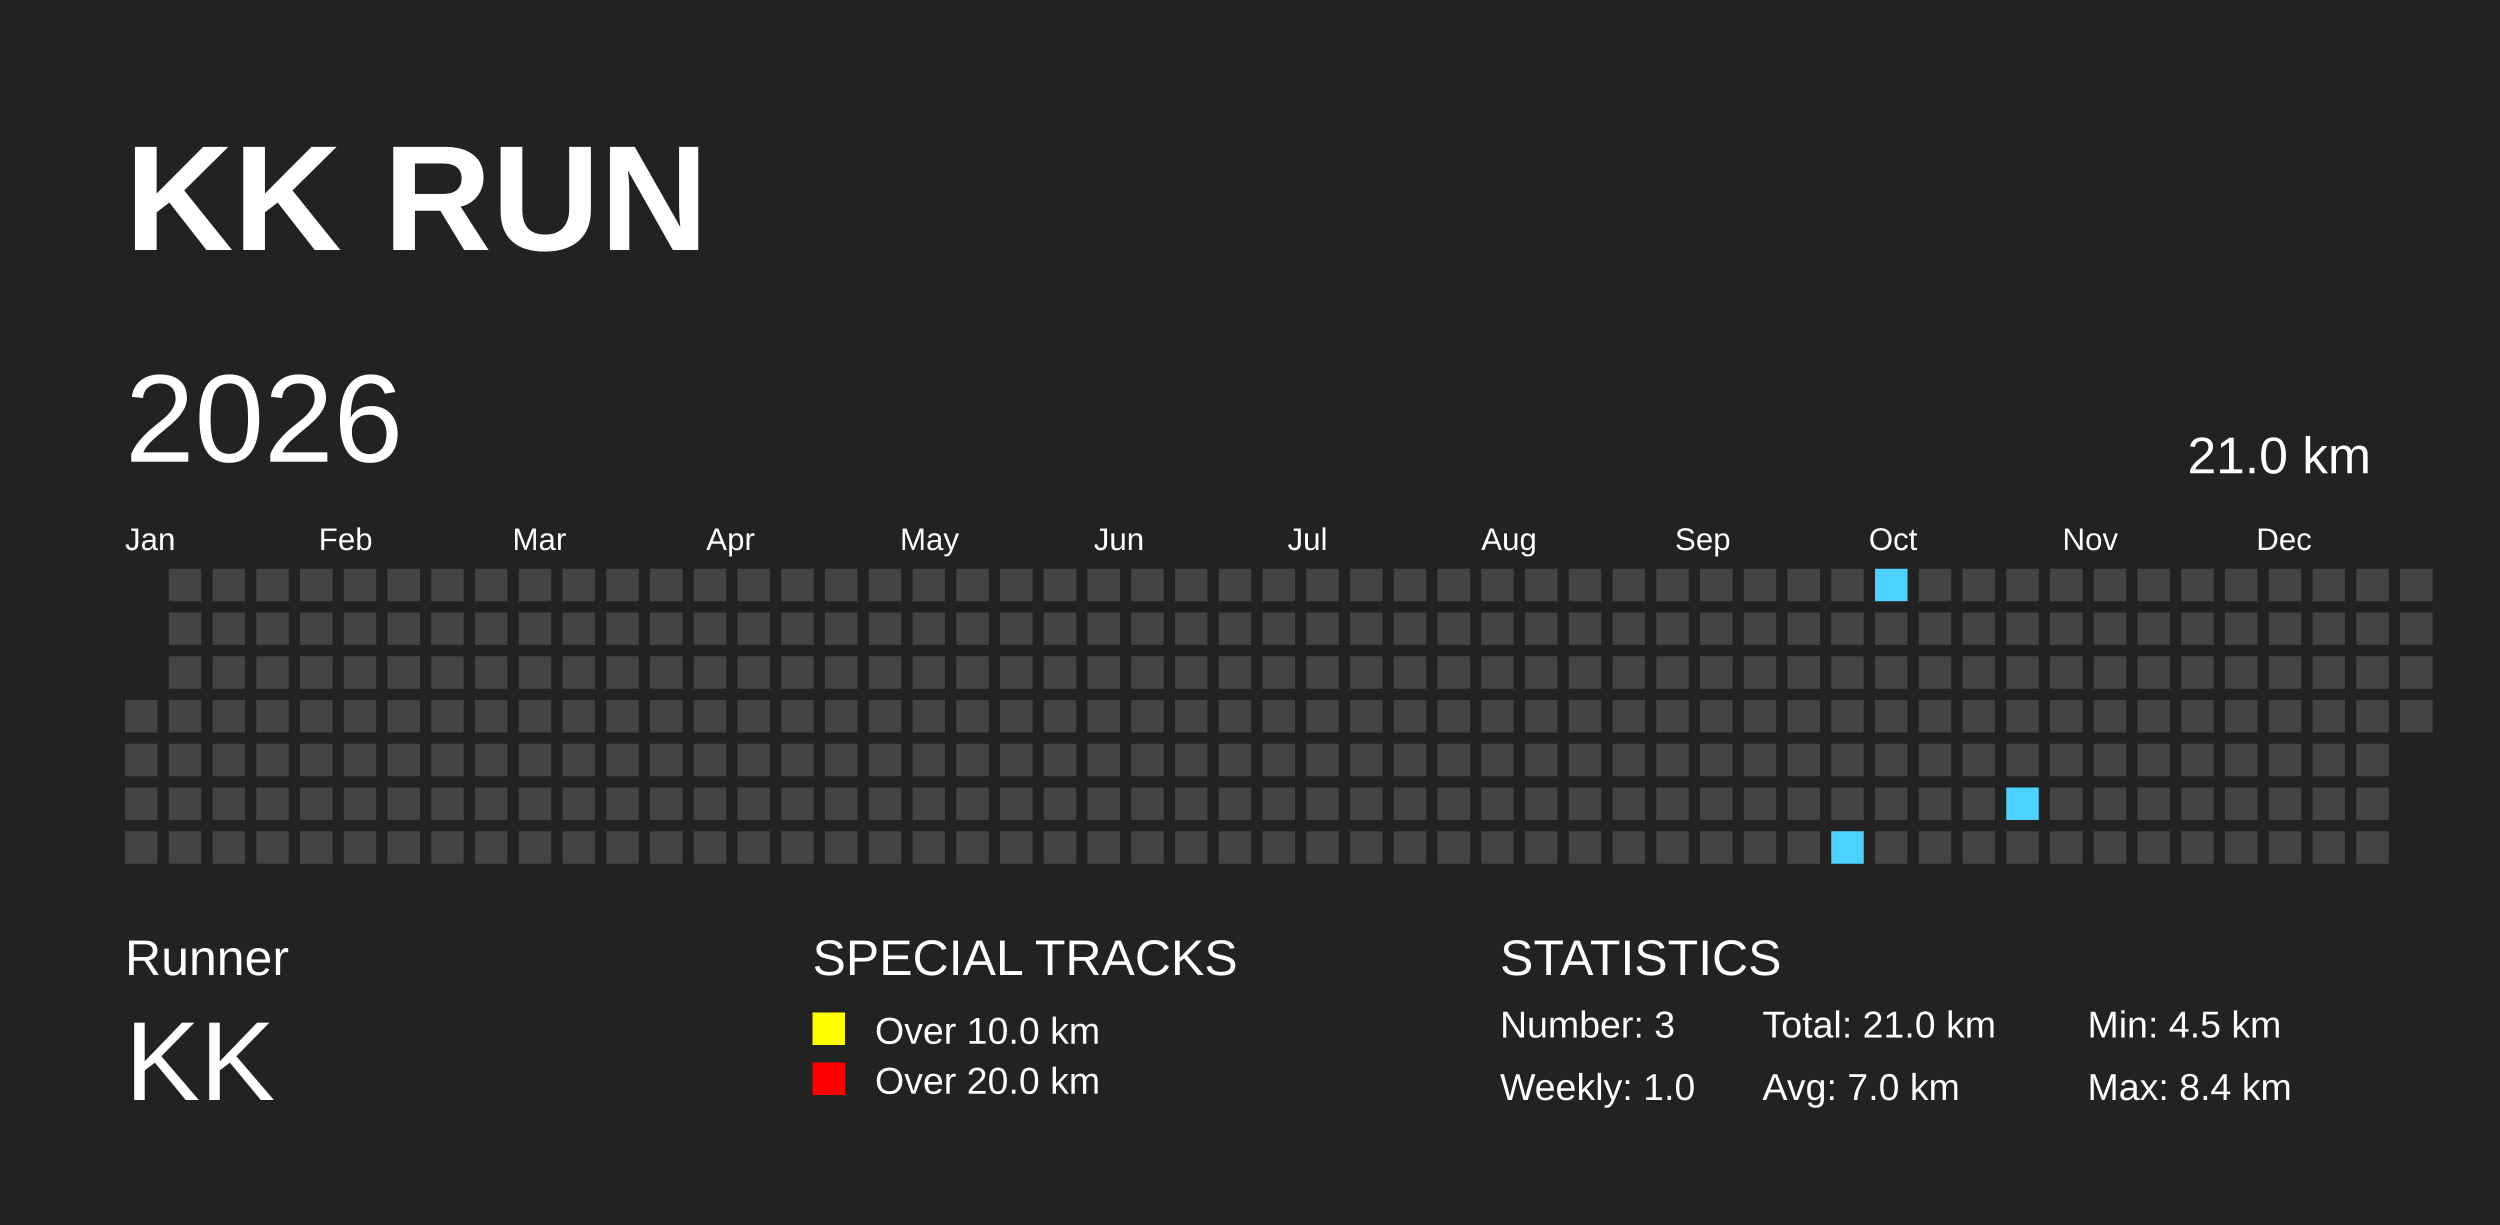
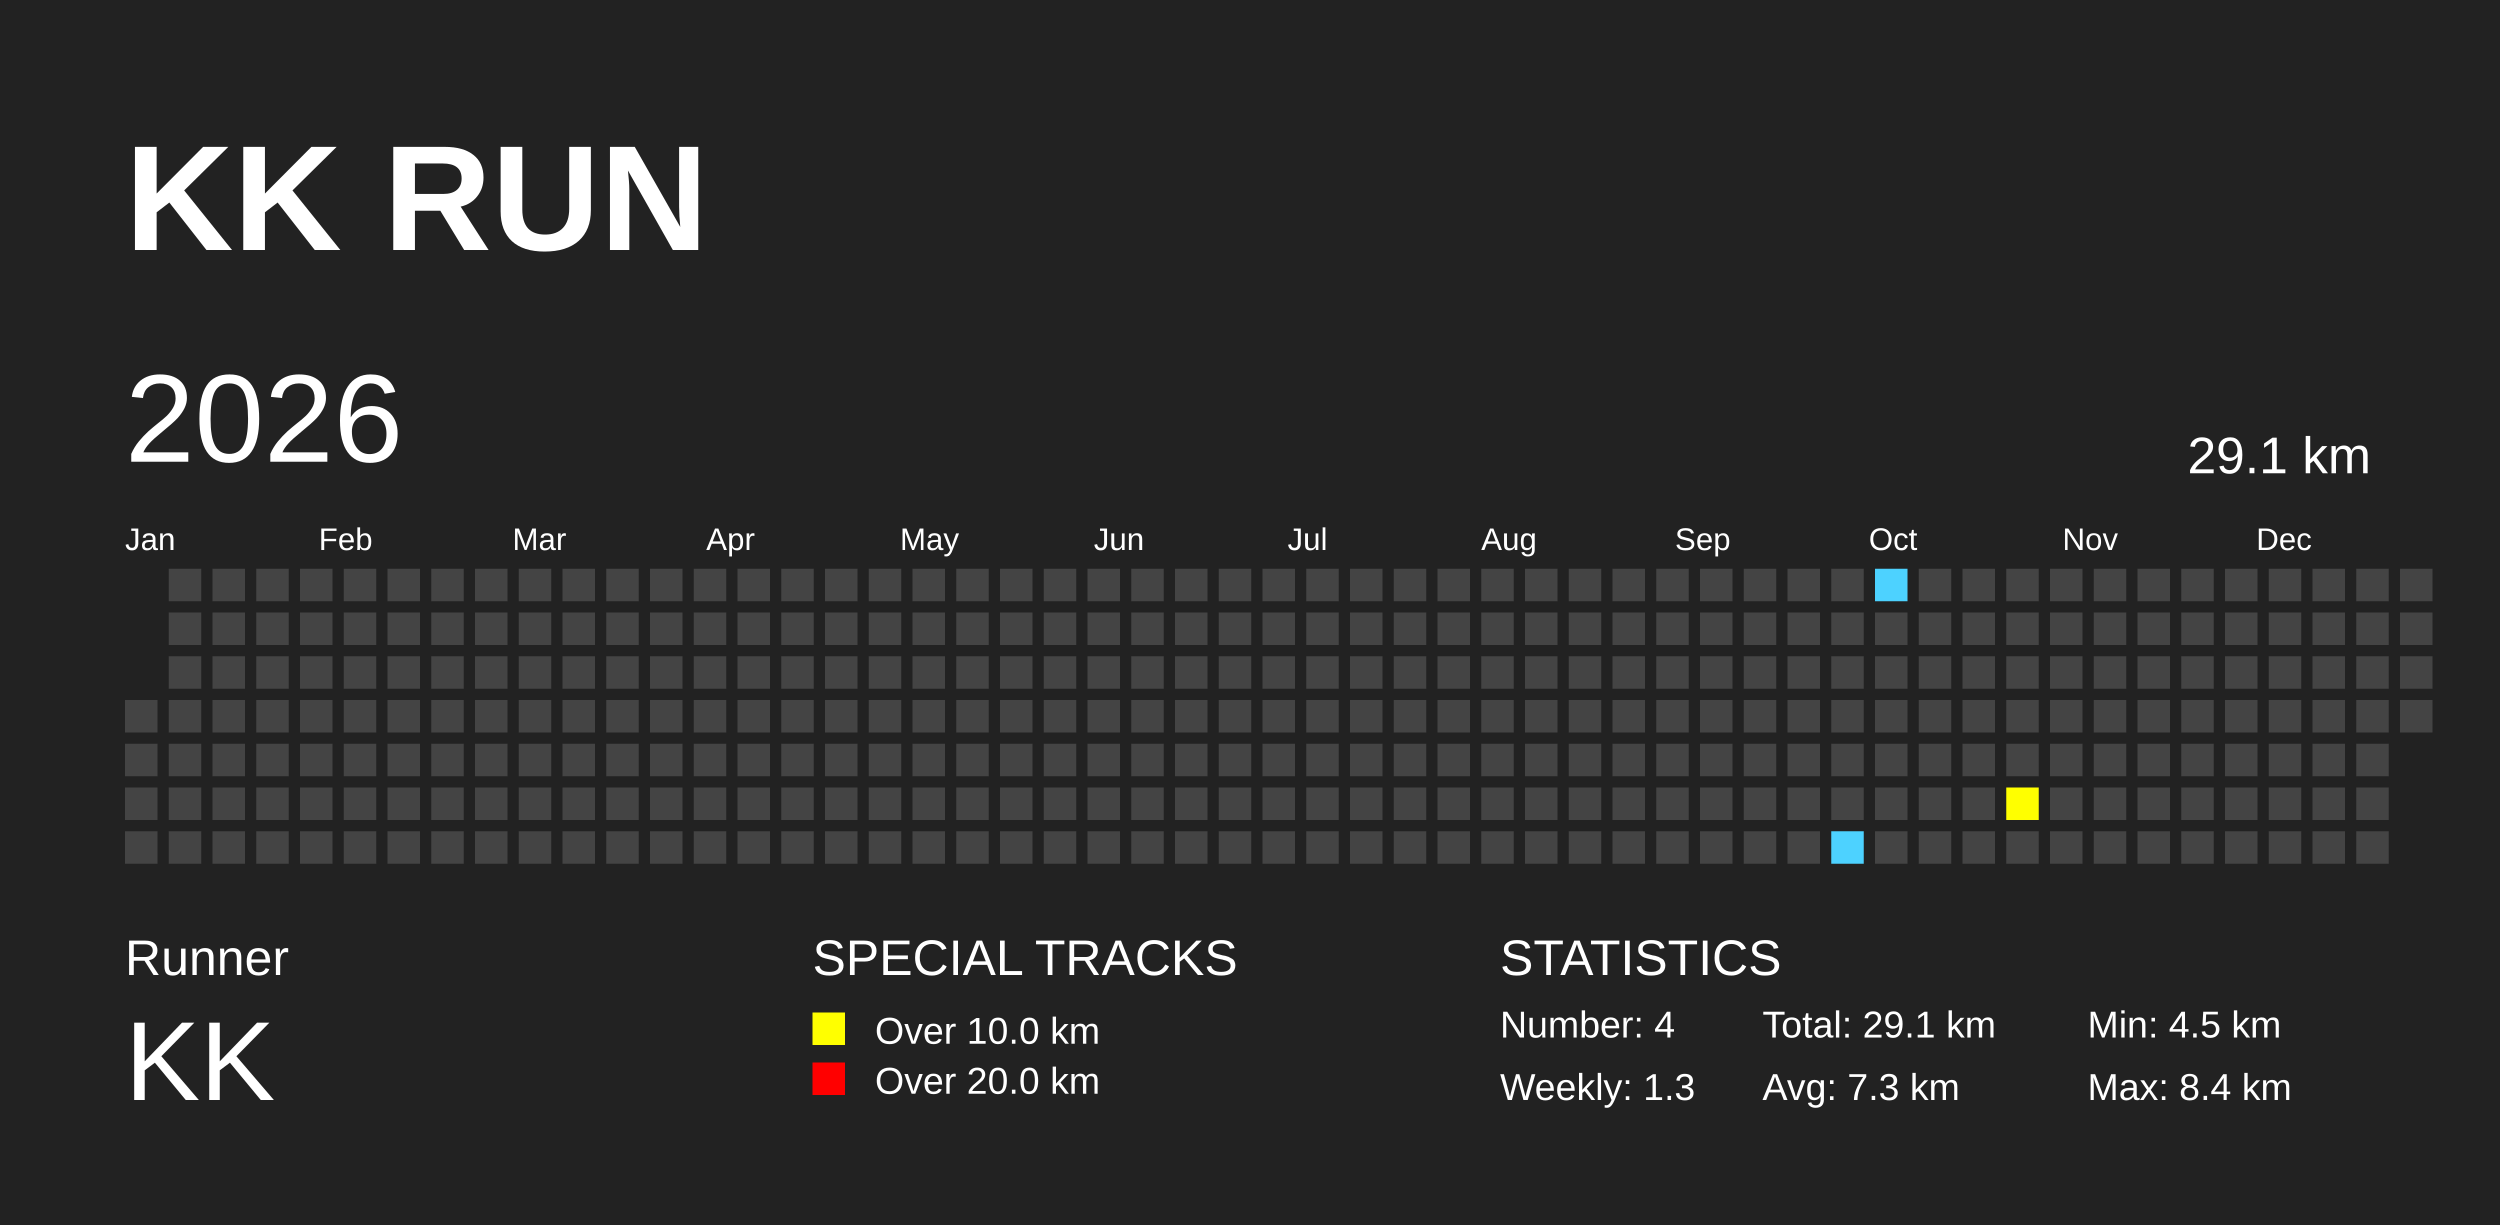
<svg xmlns="http://www.w3.org/2000/svg" baseProfile="full" height="98mm" version="1.1" viewBox="0,0,200,98" width="200mm">
  <defs>
    <pattern height="2" id="indoor-stripe" patternUnits="userSpaceOnUse" width="2">
      <line stroke="white" stroke-opacity="0.45" stroke-width="0.5" x1="0" x2="2" y1="2" y2="0" />
    </pattern>
  </defs>
  <rect fill="#222222" height="98" width="200" x="0" y="0" />
  <text fill="#FFFFFF" style="font-size:12px; font-family:Arial; font-weight:bold;" x="10" y="20">KK RUN</text>
  <text fill="#FFFFFF" style="font-size:4px; font-family:Arial" x="10" y="78">Runner</text>
  <text fill="#FFFFFF" style="font-size:9px; font-family:Arial" x="10" y="88">KK</text>
  <text fill="#FFFFFF" style="font-size:4px; font-family:Arial" x="65" y="78">SPECIAL TRACKS</text>
  <rect fill="yellow" height="2.6" width="2.6" x="65" y="81" />
  <text fill="#FFFFFF" style="font-size:3px; font-family:Arial" x="70" y="83.5">Over 10.0 km</text>
  <rect fill="red" height="2.6" width="2.6" x="65" y="85" />
  <text fill="#FFFFFF" style="font-size:3px; font-family:Arial" x="70" y="87.5">Over 20.0 km</text>
  <text fill="#FFFFFF" style="font-size:4px; font-family:Arial" x="120" y="78">STATISTICS</text>
-   <text fill="#FFFFFF" style="font-size:3px; font-family:Arial" x="120" y="83">Number: 3</text>
-   <text fill="#FFFFFF" style="font-size:3px; font-family:Arial" x="120" y="88">Weekly: 1.0</text>
-   <text fill="#FFFFFF" style="font-size:3px; font-family:Arial" x="141" y="83">Total: 21.0 km</text>
-   <text fill="#FFFFFF" style="font-size:3px; font-family:Arial" x="141" y="88">Avg: 7.0 km</text>
+   <text fill="#FFFFFF" style="font-size:3px; font-family:Arial" x="120" y="83">Number: 4</text>
+   <text fill="#FFFFFF" style="font-size:3px; font-family:Arial" x="120" y="88">Weekly: 1.3</text>
+   <text fill="#FFFFFF" style="font-size:3px; font-family:Arial" x="141" y="83">Total: 29.1 km</text>
+   <text fill="#FFFFFF" style="font-size:3px; font-family:Arial" x="141" y="88">Avg: 7.3 km</text>
  <text fill="#FFFFFF" style="font-size:3px; font-family:Arial" x="167" y="83">Min: 4.5 km</text>
  <text fill="#FFFFFF" style="font-size:3px; font-family:Arial" x="167" y="88">Max: 8.4 km</text>
  <text dominant-baseline="hanging" fill="#FFFFFF" style="font-size:10.0px; font-family:Arial;" x="10" y="30">2026</text>
-   <text dominant-baseline="hanging" fill="#FFFFFF" style="font-size:4.125px; font-family:Arial;" x="175" y="35">21.0 km</text>
+   <text dominant-baseline="hanging" fill="#FFFFFF" style="font-size:4.125px; font-family:Arial;" x="175" y="35">29.1 km</text>
  <text fill="#FFFFFF" style="font-size:2.5px; font-family:Arial" x="10.0" y="44">Jan</text>
  <text fill="#FFFFFF" style="font-size:2.5px; font-family:Arial" x="25.5" y="44">Feb</text>
  <text fill="#FFFFFF" style="font-size:2.5px; font-family:Arial" x="41.0" y="44">Mar</text>
  <text fill="#FFFFFF" style="font-size:2.5px; font-family:Arial" x="56.5" y="44">Apr</text>
  <text fill="#FFFFFF" style="font-size:2.5px; font-family:Arial" x="72.0" y="44">May</text>
  <text fill="#FFFFFF" style="font-size:2.5px; font-family:Arial" x="87.5" y="44">Jun</text>
  <text fill="#FFFFFF" style="font-size:2.5px; font-family:Arial" x="103.0" y="44">Jul</text>
  <text fill="#FFFFFF" style="font-size:2.5px; font-family:Arial" x="118.5" y="44">Aug</text>
  <text fill="#FFFFFF" style="font-size:2.5px; font-family:Arial" x="134.0" y="44">Sep</text>
  <text fill="#FFFFFF" style="font-size:2.5px; font-family:Arial" x="149.5" y="44">Oct</text>
  <text fill="#FFFFFF" style="font-size:2.5px; font-family:Arial" x="165.0" y="44">Nov</text>
  <text fill="#FFFFFF" style="font-size:2.5px; font-family:Arial" x="180.5" y="44">Dec</text>
  <rect fill="#444444" height="2.6" width="2.6" x="10.0" y="56.0" />
  <rect fill="#444444" height="2.6" width="2.6" x="10.0" y="59.5" />
  <rect fill="#444444" height="2.6" width="2.6" x="10.0" y="63.0" />
  <rect fill="#444444" height="2.6" width="2.6" x="10.0" y="66.5" />
  <rect fill="#444444" height="2.6" width="2.6" x="13.5" y="45.5" />
  <rect fill="#444444" height="2.6" width="2.6" x="13.5" y="49.0" />
  <rect fill="#444444" height="2.6" width="2.6" x="13.5" y="52.5" />
  <rect fill="#444444" height="2.6" width="2.6" x="13.5" y="56.0" />
  <rect fill="#444444" height="2.6" width="2.6" x="13.5" y="59.5" />
  <rect fill="#444444" height="2.6" width="2.6" x="13.5" y="63.0" />
  <rect fill="#444444" height="2.6" width="2.6" x="13.5" y="66.5" />
  <rect fill="#444444" height="2.6" width="2.6" x="17.0" y="45.5" />
  <rect fill="#444444" height="2.6" width="2.6" x="17.0" y="49.0" />
  <rect fill="#444444" height="2.6" width="2.6" x="17.0" y="52.5" />
  <rect fill="#444444" height="2.6" width="2.6" x="17.0" y="56.0" />
  <rect fill="#444444" height="2.6" width="2.6" x="17.0" y="59.5" />
  <rect fill="#444444" height="2.6" width="2.6" x="17.0" y="63.0" />
  <rect fill="#444444" height="2.6" width="2.6" x="17.0" y="66.5" />
  <rect fill="#444444" height="2.6" width="2.6" x="20.5" y="45.5" />
  <rect fill="#444444" height="2.6" width="2.6" x="20.5" y="49.0" />
  <rect fill="#444444" height="2.6" width="2.6" x="20.5" y="52.5" />
  <rect fill="#444444" height="2.6" width="2.6" x="20.5" y="56.0" />
  <rect fill="#444444" height="2.6" width="2.6" x="20.5" y="59.5" />
  <rect fill="#444444" height="2.6" width="2.6" x="20.5" y="63.0" />
  <rect fill="#444444" height="2.6" width="2.6" x="20.5" y="66.5" />
  <rect fill="#444444" height="2.6" width="2.6" x="24.0" y="45.5" />
  <rect fill="#444444" height="2.6" width="2.6" x="24.0" y="49.0" />
  <rect fill="#444444" height="2.6" width="2.6" x="24.0" y="52.5" />
  <rect fill="#444444" height="2.6" width="2.6" x="24.0" y="56.0" />
  <rect fill="#444444" height="2.6" width="2.6" x="24.0" y="59.5" />
  <rect fill="#444444" height="2.6" width="2.6" x="24.0" y="63.0" />
  <rect fill="#444444" height="2.6" width="2.6" x="24.0" y="66.5" />
  <rect fill="#444444" height="2.6" width="2.6" x="27.5" y="45.5" />
  <rect fill="#444444" height="2.6" width="2.6" x="27.5" y="49.0" />
  <rect fill="#444444" height="2.6" width="2.6" x="27.5" y="52.5" />
  <rect fill="#444444" height="2.6" width="2.6" x="27.5" y="56.0" />
  <rect fill="#444444" height="2.6" width="2.6" x="27.5" y="59.5" />
  <rect fill="#444444" height="2.6" width="2.6" x="27.5" y="63.0" />
  <rect fill="#444444" height="2.6" width="2.6" x="27.5" y="66.5" />
  <rect fill="#444444" height="2.6" width="2.6" x="31.0" y="45.5" />
  <rect fill="#444444" height="2.6" width="2.6" x="31.0" y="49.0" />
  <rect fill="#444444" height="2.6" width="2.6" x="31.0" y="52.5" />
  <rect fill="#444444" height="2.6" width="2.6" x="31.0" y="56.0" />
  <rect fill="#444444" height="2.6" width="2.6" x="31.0" y="59.5" />
  <rect fill="#444444" height="2.6" width="2.6" x="31.0" y="63.0" />
  <rect fill="#444444" height="2.6" width="2.6" x="31.0" y="66.5" />
  <rect fill="#444444" height="2.6" width="2.6" x="34.5" y="45.5" />
  <rect fill="#444444" height="2.6" width="2.6" x="34.5" y="49.0" />
  <rect fill="#444444" height="2.6" width="2.6" x="34.5" y="52.5" />
  <rect fill="#444444" height="2.6" width="2.6" x="34.5" y="56.0" />
  <rect fill="#444444" height="2.6" width="2.6" x="34.5" y="59.5" />
  <rect fill="#444444" height="2.6" width="2.6" x="34.5" y="63.0" />
  <rect fill="#444444" height="2.6" width="2.6" x="34.5" y="66.5" />
  <rect fill="#444444" height="2.6" width="2.6" x="38.0" y="45.5" />
  <rect fill="#444444" height="2.6" width="2.6" x="38.0" y="49.0" />
  <rect fill="#444444" height="2.6" width="2.6" x="38.0" y="52.5" />
  <rect fill="#444444" height="2.6" width="2.6" x="38.0" y="56.0" />
  <rect fill="#444444" height="2.6" width="2.6" x="38.0" y="59.5" />
  <rect fill="#444444" height="2.6" width="2.6" x="38.0" y="63.0" />
  <rect fill="#444444" height="2.6" width="2.6" x="38.0" y="66.5" />
  <rect fill="#444444" height="2.6" width="2.6" x="41.5" y="45.5" />
  <rect fill="#444444" height="2.6" width="2.6" x="41.5" y="49.0" />
  <rect fill="#444444" height="2.6" width="2.6" x="41.5" y="52.5" />
  <rect fill="#444444" height="2.6" width="2.6" x="41.5" y="56.0" />
  <rect fill="#444444" height="2.6" width="2.6" x="41.5" y="59.5" />
  <rect fill="#444444" height="2.6" width="2.6" x="41.5" y="63.0" />
  <rect fill="#444444" height="2.6" width="2.6" x="41.5" y="66.5" />
  <rect fill="#444444" height="2.6" width="2.6" x="45.0" y="45.5" />
  <rect fill="#444444" height="2.6" width="2.6" x="45.0" y="49.0" />
  <rect fill="#444444" height="2.6" width="2.6" x="45.0" y="52.5" />
  <rect fill="#444444" height="2.6" width="2.6" x="45.0" y="56.0" />
  <rect fill="#444444" height="2.6" width="2.6" x="45.0" y="59.5" />
  <rect fill="#444444" height="2.6" width="2.6" x="45.0" y="63.0" />
  <rect fill="#444444" height="2.6" width="2.6" x="45.0" y="66.5" />
  <rect fill="#444444" height="2.6" width="2.6" x="48.5" y="45.5" />
  <rect fill="#444444" height="2.6" width="2.6" x="48.5" y="49.0" />
  <rect fill="#444444" height="2.6" width="2.6" x="48.5" y="52.5" />
  <rect fill="#444444" height="2.6" width="2.6" x="48.5" y="56.0" />
  <rect fill="#444444" height="2.6" width="2.6" x="48.5" y="59.5" />
  <rect fill="#444444" height="2.6" width="2.6" x="48.5" y="63.0" />
  <rect fill="#444444" height="2.6" width="2.6" x="48.5" y="66.5" />
  <rect fill="#444444" height="2.6" width="2.6" x="52.0" y="45.5" />
  <rect fill="#444444" height="2.6" width="2.6" x="52.0" y="49.0" />
  <rect fill="#444444" height="2.6" width="2.6" x="52.0" y="52.5" />
  <rect fill="#444444" height="2.6" width="2.6" x="52.0" y="56.0" />
  <rect fill="#444444" height="2.6" width="2.6" x="52.0" y="59.5" />
  <rect fill="#444444" height="2.6" width="2.6" x="52.0" y="63.0" />
  <rect fill="#444444" height="2.6" width="2.6" x="52.0" y="66.5" />
  <rect fill="#444444" height="2.6" width="2.6" x="55.5" y="45.5" />
  <rect fill="#444444" height="2.6" width="2.6" x="55.5" y="49.0" />
  <rect fill="#444444" height="2.6" width="2.6" x="55.5" y="52.5" />
  <rect fill="#444444" height="2.6" width="2.6" x="55.5" y="56.0" />
  <rect fill="#444444" height="2.6" width="2.6" x="55.5" y="59.5" />
  <rect fill="#444444" height="2.6" width="2.6" x="55.5" y="63.0" />
  <rect fill="#444444" height="2.6" width="2.6" x="55.5" y="66.5" />
  <rect fill="#444444" height="2.6" width="2.6" x="59.0" y="45.5" />
  <rect fill="#444444" height="2.6" width="2.6" x="59.0" y="49.0" />
  <rect fill="#444444" height="2.6" width="2.6" x="59.0" y="52.5" />
  <rect fill="#444444" height="2.6" width="2.6" x="59.0" y="56.0" />
  <rect fill="#444444" height="2.6" width="2.6" x="59.0" y="59.5" />
  <rect fill="#444444" height="2.6" width="2.6" x="59.0" y="63.0" />
  <rect fill="#444444" height="2.6" width="2.6" x="59.0" y="66.5" />
  <rect fill="#444444" height="2.6" width="2.6" x="62.5" y="45.5" />
  <rect fill="#444444" height="2.6" width="2.6" x="62.5" y="49.0" />
  <rect fill="#444444" height="2.6" width="2.6" x="62.5" y="52.5" />
  <rect fill="#444444" height="2.6" width="2.6" x="62.5" y="56.0" />
  <rect fill="#444444" height="2.6" width="2.6" x="62.5" y="59.5" />
  <rect fill="#444444" height="2.6" width="2.6" x="62.5" y="63.0" />
  <rect fill="#444444" height="2.6" width="2.6" x="62.5" y="66.5" />
  <rect fill="#444444" height="2.6" width="2.6" x="66.0" y="45.5" />
  <rect fill="#444444" height="2.6" width="2.6" x="66.0" y="49.0" />
  <rect fill="#444444" height="2.6" width="2.6" x="66.0" y="52.5" />
  <rect fill="#444444" height="2.6" width="2.6" x="66.0" y="56.0" />
  <rect fill="#444444" height="2.6" width="2.6" x="66.0" y="59.5" />
  <rect fill="#444444" height="2.6" width="2.6" x="66.0" y="63.0" />
  <rect fill="#444444" height="2.6" width="2.6" x="66.0" y="66.5" />
  <rect fill="#444444" height="2.6" width="2.6" x="69.5" y="45.5" />
  <rect fill="#444444" height="2.6" width="2.6" x="69.5" y="49.0" />
  <rect fill="#444444" height="2.6" width="2.6" x="69.5" y="52.5" />
  <rect fill="#444444" height="2.6" width="2.6" x="69.5" y="56.0" />
  <rect fill="#444444" height="2.6" width="2.6" x="69.5" y="59.5" />
  <rect fill="#444444" height="2.6" width="2.6" x="69.5" y="63.0" />
  <rect fill="#444444" height="2.6" width="2.6" x="69.5" y="66.5" />
  <rect fill="#444444" height="2.6" width="2.6" x="73.0" y="45.5" />
  <rect fill="#444444" height="2.6" width="2.6" x="73.0" y="49.0" />
  <rect fill="#444444" height="2.6" width="2.6" x="73.0" y="52.5" />
  <rect fill="#444444" height="2.6" width="2.6" x="73.0" y="56.0" />
  <rect fill="#444444" height="2.6" width="2.6" x="73.0" y="59.5" />
  <rect fill="#444444" height="2.6" width="2.6" x="73.0" y="63.0" />
  <rect fill="#444444" height="2.6" width="2.6" x="73.0" y="66.5" />
  <rect fill="#444444" height="2.6" width="2.6" x="76.5" y="45.5" />
  <rect fill="#444444" height="2.6" width="2.6" x="76.5" y="49.0" />
  <rect fill="#444444" height="2.6" width="2.6" x="76.5" y="52.5" />
  <rect fill="#444444" height="2.6" width="2.6" x="76.5" y="56.0" />
  <rect fill="#444444" height="2.6" width="2.6" x="76.5" y="59.5" />
  <rect fill="#444444" height="2.6" width="2.6" x="76.5" y="63.0" />
  <rect fill="#444444" height="2.6" width="2.6" x="76.5" y="66.5" />
  <rect fill="#444444" height="2.6" width="2.6" x="80.0" y="45.5" />
  <rect fill="#444444" height="2.6" width="2.6" x="80.0" y="49.0" />
  <rect fill="#444444" height="2.6" width="2.6" x="80.0" y="52.5" />
  <rect fill="#444444" height="2.6" width="2.6" x="80.0" y="56.0" />
  <rect fill="#444444" height="2.6" width="2.6" x="80.0" y="59.5" />
  <rect fill="#444444" height="2.6" width="2.6" x="80.0" y="63.0" />
  <rect fill="#444444" height="2.6" width="2.6" x="80.0" y="66.5" />
  <rect fill="#444444" height="2.6" width="2.6" x="83.5" y="45.5" />
  <rect fill="#444444" height="2.6" width="2.6" x="83.5" y="49.0" />
  <rect fill="#444444" height="2.6" width="2.6" x="83.5" y="52.5" />
  <rect fill="#444444" height="2.6" width="2.6" x="83.5" y="56.0" />
  <rect fill="#444444" height="2.6" width="2.6" x="83.5" y="59.5" />
  <rect fill="#444444" height="2.6" width="2.6" x="83.5" y="63.0" />
  <rect fill="#444444" height="2.6" width="2.6" x="83.5" y="66.5" />
  <rect fill="#444444" height="2.6" width="2.6" x="87.0" y="45.5" />
  <rect fill="#444444" height="2.6" width="2.6" x="87.0" y="49.0" />
  <rect fill="#444444" height="2.6" width="2.6" x="87.0" y="52.5" />
  <rect fill="#444444" height="2.6" width="2.6" x="87.0" y="56.0" />
  <rect fill="#444444" height="2.6" width="2.6" x="87.0" y="59.5" />
  <rect fill="#444444" height="2.6" width="2.6" x="87.0" y="63.0" />
  <rect fill="#444444" height="2.6" width="2.6" x="87.0" y="66.5" />
  <rect fill="#444444" height="2.6" width="2.6" x="90.5" y="45.5" />
  <rect fill="#444444" height="2.6" width="2.6" x="90.5" y="49.0" />
  <rect fill="#444444" height="2.6" width="2.6" x="90.5" y="52.5" />
  <rect fill="#444444" height="2.6" width="2.6" x="90.5" y="56.0" />
  <rect fill="#444444" height="2.6" width="2.6" x="90.5" y="59.5" />
  <rect fill="#444444" height="2.6" width="2.6" x="90.5" y="63.0" />
  <rect fill="#444444" height="2.6" width="2.6" x="90.5" y="66.5" />
  <rect fill="#444444" height="2.6" width="2.6" x="94.0" y="45.5" />
  <rect fill="#444444" height="2.6" width="2.6" x="94.0" y="49.0" />
  <rect fill="#444444" height="2.6" width="2.6" x="94.0" y="52.5" />
  <rect fill="#444444" height="2.6" width="2.6" x="94.0" y="56.0" />
  <rect fill="#444444" height="2.6" width="2.6" x="94.0" y="59.5" />
  <rect fill="#444444" height="2.6" width="2.6" x="94.0" y="63.0" />
  <rect fill="#444444" height="2.6" width="2.6" x="94.0" y="66.5" />
  <rect fill="#444444" height="2.6" width="2.6" x="97.5" y="45.5" />
  <rect fill="#444444" height="2.6" width="2.6" x="97.5" y="49.0" />
  <rect fill="#444444" height="2.6" width="2.6" x="97.5" y="52.5" />
  <rect fill="#444444" height="2.6" width="2.6" x="97.5" y="56.0" />
  <rect fill="#444444" height="2.6" width="2.6" x="97.5" y="59.5" />
  <rect fill="#444444" height="2.6" width="2.6" x="97.5" y="63.0" />
  <rect fill="#444444" height="2.6" width="2.6" x="97.5" y="66.5" />
  <rect fill="#444444" height="2.6" width="2.6" x="101.0" y="45.5" />
  <rect fill="#444444" height="2.6" width="2.6" x="101.0" y="49.0" />
  <rect fill="#444444" height="2.6" width="2.6" x="101.0" y="52.5" />
  <rect fill="#444444" height="2.6" width="2.6" x="101.0" y="56.0" />
  <rect fill="#444444" height="2.6" width="2.6" x="101.0" y="59.5" />
  <rect fill="#444444" height="2.6" width="2.6" x="101.0" y="63.0" />
  <rect fill="#444444" height="2.6" width="2.6" x="101.0" y="66.5" />
  <rect fill="#444444" height="2.6" width="2.6" x="104.5" y="45.5" />
  <rect fill="#444444" height="2.6" width="2.6" x="104.5" y="49.0" />
  <rect fill="#444444" height="2.6" width="2.6" x="104.5" y="52.5" />
  <rect fill="#444444" height="2.6" width="2.6" x="104.5" y="56.0" />
  <rect fill="#444444" height="2.6" width="2.6" x="104.5" y="59.5" />
  <rect fill="#444444" height="2.6" width="2.6" x="104.5" y="63.0" />
  <rect fill="#444444" height="2.6" width="2.6" x="104.5" y="66.5" />
  <rect fill="#444444" height="2.6" width="2.6" x="108.0" y="45.5" />
  <rect fill="#444444" height="2.6" width="2.6" x="108.0" y="49.0" />
  <rect fill="#444444" height="2.6" width="2.6" x="108.0" y="52.5" />
  <rect fill="#444444" height="2.6" width="2.6" x="108.0" y="56.0" />
  <rect fill="#444444" height="2.6" width="2.6" x="108.0" y="59.5" />
  <rect fill="#444444" height="2.6" width="2.6" x="108.0" y="63.0" />
  <rect fill="#444444" height="2.6" width="2.6" x="108.0" y="66.5" />
  <rect fill="#444444" height="2.6" width="2.6" x="111.5" y="45.5" />
  <rect fill="#444444" height="2.6" width="2.6" x="111.5" y="49.0" />
  <rect fill="#444444" height="2.6" width="2.6" x="111.5" y="52.5" />
  <rect fill="#444444" height="2.6" width="2.6" x="111.5" y="56.0" />
  <rect fill="#444444" height="2.6" width="2.6" x="111.5" y="59.5" />
  <rect fill="#444444" height="2.6" width="2.6" x="111.5" y="63.0" />
  <rect fill="#444444" height="2.6" width="2.6" x="111.5" y="66.5" />
  <rect fill="#444444" height="2.6" width="2.6" x="115.0" y="45.5" />
  <rect fill="#444444" height="2.6" width="2.6" x="115.0" y="49.0" />
  <rect fill="#444444" height="2.6" width="2.6" x="115.0" y="52.5" />
  <rect fill="#444444" height="2.6" width="2.6" x="115.0" y="56.0" />
  <rect fill="#444444" height="2.6" width="2.6" x="115.0" y="59.5" />
  <rect fill="#444444" height="2.6" width="2.6" x="115.0" y="63.0" />
  <rect fill="#444444" height="2.6" width="2.6" x="115.0" y="66.5" />
  <rect fill="#444444" height="2.6" width="2.6" x="118.5" y="45.5" />
  <rect fill="#444444" height="2.6" width="2.6" x="118.5" y="49.0" />
  <rect fill="#444444" height="2.6" width="2.6" x="118.5" y="52.5" />
  <rect fill="#444444" height="2.6" width="2.6" x="118.5" y="56.0" />
  <rect fill="#444444" height="2.6" width="2.6" x="118.5" y="59.5" />
  <rect fill="#444444" height="2.6" width="2.6" x="118.5" y="63.0" />
  <rect fill="#444444" height="2.6" width="2.6" x="118.5" y="66.5" />
  <rect fill="#444444" height="2.6" width="2.6" x="122.0" y="45.5" />
  <rect fill="#444444" height="2.6" width="2.6" x="122.0" y="49.0" />
  <rect fill="#444444" height="2.6" width="2.6" x="122.0" y="52.5" />
  <rect fill="#444444" height="2.6" width="2.6" x="122.0" y="56.0" />
  <rect fill="#444444" height="2.6" width="2.6" x="122.0" y="59.5" />
  <rect fill="#444444" height="2.6" width="2.6" x="122.0" y="63.0" />
  <rect fill="#444444" height="2.6" width="2.6" x="122.0" y="66.5" />
  <rect fill="#444444" height="2.6" width="2.6" x="125.5" y="45.5" />
  <rect fill="#444444" height="2.6" width="2.6" x="125.5" y="49.0" />
  <rect fill="#444444" height="2.6" width="2.6" x="125.5" y="52.5" />
  <rect fill="#444444" height="2.6" width="2.6" x="125.5" y="56.0" />
  <rect fill="#444444" height="2.6" width="2.6" x="125.5" y="59.5" />
  <rect fill="#444444" height="2.6" width="2.6" x="125.5" y="63.0" />
  <rect fill="#444444" height="2.6" width="2.6" x="125.5" y="66.5" />
  <rect fill="#444444" height="2.6" width="2.6" x="129.0" y="45.5" />
  <rect fill="#444444" height="2.6" width="2.6" x="129.0" y="49.0" />
  <rect fill="#444444" height="2.6" width="2.6" x="129.0" y="52.5" />
  <rect fill="#444444" height="2.6" width="2.6" x="129.0" y="56.0" />
  <rect fill="#444444" height="2.6" width="2.6" x="129.0" y="59.5" />
  <rect fill="#444444" height="2.6" width="2.6" x="129.0" y="63.0" />
  <rect fill="#444444" height="2.6" width="2.6" x="129.0" y="66.5" />
  <rect fill="#444444" height="2.6" width="2.6" x="132.5" y="45.5" />
  <rect fill="#444444" height="2.6" width="2.6" x="132.5" y="49.0" />
  <rect fill="#444444" height="2.6" width="2.6" x="132.5" y="52.5" />
  <rect fill="#444444" height="2.6" width="2.6" x="132.5" y="56.0" />
  <rect fill="#444444" height="2.6" width="2.6" x="132.5" y="59.5" />
  <rect fill="#444444" height="2.6" width="2.6" x="132.5" y="63.0" />
  <rect fill="#444444" height="2.6" width="2.6" x="132.5" y="66.5" />
  <rect fill="#444444" height="2.6" width="2.6" x="136.0" y="45.5" />
  <rect fill="#444444" height="2.6" width="2.6" x="136.0" y="49.0" />
  <rect fill="#444444" height="2.6" width="2.6" x="136.0" y="52.5" />
  <rect fill="#444444" height="2.6" width="2.6" x="136.0" y="56.0" />
  <rect fill="#444444" height="2.6" width="2.6" x="136.0" y="59.5" />
  <rect fill="#444444" height="2.6" width="2.6" x="136.0" y="63.0" />
  <rect fill="#444444" height="2.6" width="2.6" x="136.0" y="66.5" />
  <rect fill="#444444" height="2.6" width="2.6" x="139.5" y="45.5" />
  <rect fill="#444444" height="2.6" width="2.6" x="139.5" y="49.0" />
  <rect fill="#444444" height="2.6" width="2.6" x="139.5" y="52.5" />
  <rect fill="#444444" height="2.6" width="2.6" x="139.5" y="56.0" />
  <rect fill="#444444" height="2.6" width="2.6" x="139.5" y="59.5" />
  <rect fill="#444444" height="2.6" width="2.6" x="139.5" y="63.0" />
  <rect fill="#444444" height="2.6" width="2.6" x="139.5" y="66.5" />
  <rect fill="#444444" height="2.6" width="2.6" x="143.0" y="45.5" />
  <rect fill="#444444" height="2.6" width="2.6" x="143.0" y="49.0" />
  <rect fill="#444444" height="2.6" width="2.6" x="143.0" y="52.5" />
  <rect fill="#444444" height="2.6" width="2.6" x="143.0" y="56.0" />
  <rect fill="#444444" height="2.6" width="2.6" x="143.0" y="59.5" />
  <rect fill="#444444" height="2.6" width="2.6" x="143.0" y="63.0" />
  <rect fill="#444444" height="2.6" width="2.6" x="143.0" y="66.5" />
  <rect fill="#444444" height="2.6" width="2.6" x="146.5" y="45.5" />
  <rect fill="#444444" height="2.6" width="2.6" x="146.5" y="49.0" />
  <rect fill="#444444" height="2.6" width="2.6" x="146.5" y="52.5" />
  <rect fill="#444444" height="2.6" width="2.6" x="146.5" y="56.0" />
  <rect fill="#444444" height="2.6" width="2.6" x="146.5" y="59.5" />
  <rect fill="#444444" height="2.6" width="2.6" x="146.5" y="63.0" />
  <rect fill="#4DD2FF" height="2.6" width="2.6" x="146.5" y="66.5" />
  <rect fill="#4DD2FF" height="2.6" width="2.6" x="150.0" y="45.5" />
  <rect fill="#444444" height="2.6" width="2.6" x="150.0" y="49.0" />
  <rect fill="#444444" height="2.6" width="2.6" x="150.0" y="52.5" />
  <rect fill="#444444" height="2.6" width="2.6" x="150.0" y="56.0" />
  <rect fill="#444444" height="2.6" width="2.6" x="150.0" y="59.5" />
  <rect fill="#444444" height="2.6" width="2.6" x="150.0" y="63.0" />
  <rect fill="#444444" height="2.6" width="2.6" x="150.0" y="66.5" />
  <rect fill="#444444" height="2.6" width="2.6" x="153.5" y="45.5" />
  <rect fill="#444444" height="2.6" width="2.6" x="153.5" y="49.0" />
  <rect fill="#444444" height="2.6" width="2.6" x="153.5" y="52.5" />
  <rect fill="#444444" height="2.6" width="2.6" x="153.5" y="56.0" />
  <rect fill="#444444" height="2.6" width="2.6" x="153.5" y="59.5" />
  <rect fill="#444444" height="2.6" width="2.6" x="153.5" y="63.0" />
  <rect fill="#444444" height="2.6" width="2.6" x="153.5" y="66.5" />
  <rect fill="#444444" height="2.6" width="2.6" x="157.0" y="45.5" />
  <rect fill="#444444" height="2.6" width="2.6" x="157.0" y="49.0" />
  <rect fill="#444444" height="2.6" width="2.6" x="157.0" y="52.5" />
  <rect fill="#444444" height="2.6" width="2.6" x="157.0" y="56.0" />
  <rect fill="#444444" height="2.6" width="2.6" x="157.0" y="59.5" />
  <rect fill="#444444" height="2.6" width="2.6" x="157.0" y="63.0" />
  <rect fill="#444444" height="2.6" width="2.6" x="157.0" y="66.5" />
  <rect fill="#444444" height="2.6" width="2.6" x="160.5" y="45.5" />
  <rect fill="#444444" height="2.6" width="2.6" x="160.5" y="49.0" />
  <rect fill="#444444" height="2.6" width="2.6" x="160.5" y="52.5" />
  <rect fill="#444444" height="2.6" width="2.6" x="160.5" y="56.0" />
  <rect fill="#444444" height="2.6" width="2.6" x="160.5" y="59.5" />
-   <rect fill="#4DD2FF" height="2.6" width="2.6" x="160.5" y="63.0" />
+   <rect fill="yellow" height="2.6" width="2.6" x="160.5" y="63.0" />
  <rect fill="#444444" height="2.6" width="2.6" x="160.5" y="66.5" />
  <rect fill="#444444" height="2.6" width="2.6" x="164.0" y="45.5" />
  <rect fill="#444444" height="2.6" width="2.6" x="164.0" y="49.0" />
  <rect fill="#444444" height="2.6" width="2.6" x="164.0" y="52.5" />
  <rect fill="#444444" height="2.6" width="2.6" x="164.0" y="56.0" />
  <rect fill="#444444" height="2.6" width="2.6" x="164.0" y="59.5" />
  <rect fill="#444444" height="2.6" width="2.6" x="164.0" y="63.0" />
  <rect fill="#444444" height="2.6" width="2.6" x="164.0" y="66.5" />
  <rect fill="#444444" height="2.6" width="2.6" x="167.5" y="45.5" />
  <rect fill="#444444" height="2.6" width="2.6" x="167.5" y="49.0" />
  <rect fill="#444444" height="2.6" width="2.6" x="167.5" y="52.5" />
  <rect fill="#444444" height="2.6" width="2.6" x="167.5" y="56.0" />
  <rect fill="#444444" height="2.6" width="2.6" x="167.5" y="59.5" />
  <rect fill="#444444" height="2.6" width="2.6" x="167.5" y="63.0" />
  <rect fill="#444444" height="2.6" width="2.6" x="167.5" y="66.5" />
  <rect fill="#444444" height="2.6" width="2.6" x="171.0" y="45.5" />
  <rect fill="#444444" height="2.6" width="2.6" x="171.0" y="49.0" />
  <rect fill="#444444" height="2.6" width="2.6" x="171.0" y="52.5" />
  <rect fill="#444444" height="2.6" width="2.6" x="171.0" y="56.0" />
  <rect fill="#444444" height="2.6" width="2.6" x="171.0" y="59.5" />
  <rect fill="#444444" height="2.6" width="2.6" x="171.0" y="63.0" />
  <rect fill="#444444" height="2.6" width="2.6" x="171.0" y="66.5" />
  <rect fill="#444444" height="2.6" width="2.6" x="174.5" y="45.5" />
  <rect fill="#444444" height="2.6" width="2.6" x="174.5" y="49.0" />
  <rect fill="#444444" height="2.6" width="2.6" x="174.5" y="52.5" />
  <rect fill="#444444" height="2.6" width="2.6" x="174.5" y="56.0" />
  <rect fill="#444444" height="2.6" width="2.6" x="174.5" y="59.5" />
  <rect fill="#444444" height="2.6" width="2.6" x="174.5" y="63.0" />
  <rect fill="#444444" height="2.6" width="2.6" x="174.5" y="66.5" />
  <rect fill="#444444" height="2.6" width="2.6" x="178.0" y="45.5" />
  <rect fill="#444444" height="2.6" width="2.6" x="178.0" y="49.0" />
  <rect fill="#444444" height="2.6" width="2.6" x="178.0" y="52.5" />
  <rect fill="#444444" height="2.6" width="2.6" x="178.0" y="56.0" />
  <rect fill="#444444" height="2.6" width="2.6" x="178.0" y="59.5" />
  <rect fill="#444444" height="2.6" width="2.6" x="178.0" y="63.0" />
  <rect fill="#444444" height="2.6" width="2.6" x="178.0" y="66.5" />
  <rect fill="#444444" height="2.6" width="2.6" x="181.5" y="45.5" />
  <rect fill="#444444" height="2.6" width="2.6" x="181.5" y="49.0" />
  <rect fill="#444444" height="2.6" width="2.6" x="181.5" y="52.5" />
  <rect fill="#444444" height="2.6" width="2.6" x="181.5" y="56.0" />
  <rect fill="#444444" height="2.6" width="2.6" x="181.5" y="59.5" />
  <rect fill="#444444" height="2.6" width="2.6" x="181.5" y="63.0" />
  <rect fill="#444444" height="2.6" width="2.6" x="181.5" y="66.5" />
  <rect fill="#444444" height="2.6" width="2.6" x="185.0" y="45.5" />
  <rect fill="#444444" height="2.6" width="2.6" x="185.0" y="49.0" />
  <rect fill="#444444" height="2.6" width="2.6" x="185.0" y="52.5" />
  <rect fill="#444444" height="2.6" width="2.6" x="185.0" y="56.0" />
  <rect fill="#444444" height="2.6" width="2.6" x="185.0" y="59.5" />
  <rect fill="#444444" height="2.6" width="2.6" x="185.0" y="63.0" />
  <rect fill="#444444" height="2.6" width="2.6" x="185.0" y="66.5" />
  <rect fill="#444444" height="2.6" width="2.6" x="188.5" y="45.5" />
  <rect fill="#444444" height="2.6" width="2.6" x="188.5" y="49.0" />
  <rect fill="#444444" height="2.6" width="2.6" x="188.5" y="52.5" />
  <rect fill="#444444" height="2.6" width="2.6" x="188.5" y="56.0" />
  <rect fill="#444444" height="2.6" width="2.6" x="188.5" y="59.5" />
  <rect fill="#444444" height="2.6" width="2.6" x="188.5" y="63.0" />
  <rect fill="#444444" height="2.6" width="2.6" x="188.5" y="66.5" />
  <rect fill="#444444" height="2.6" width="2.6" x="192.0" y="45.5" />
  <rect fill="#444444" height="2.6" width="2.6" x="192.0" y="49.0" />
  <rect fill="#444444" height="2.6" width="2.6" x="192.0" y="52.5" />
  <rect fill="#444444" height="2.6" width="2.6" x="192.0" y="56.0" />
</svg>
